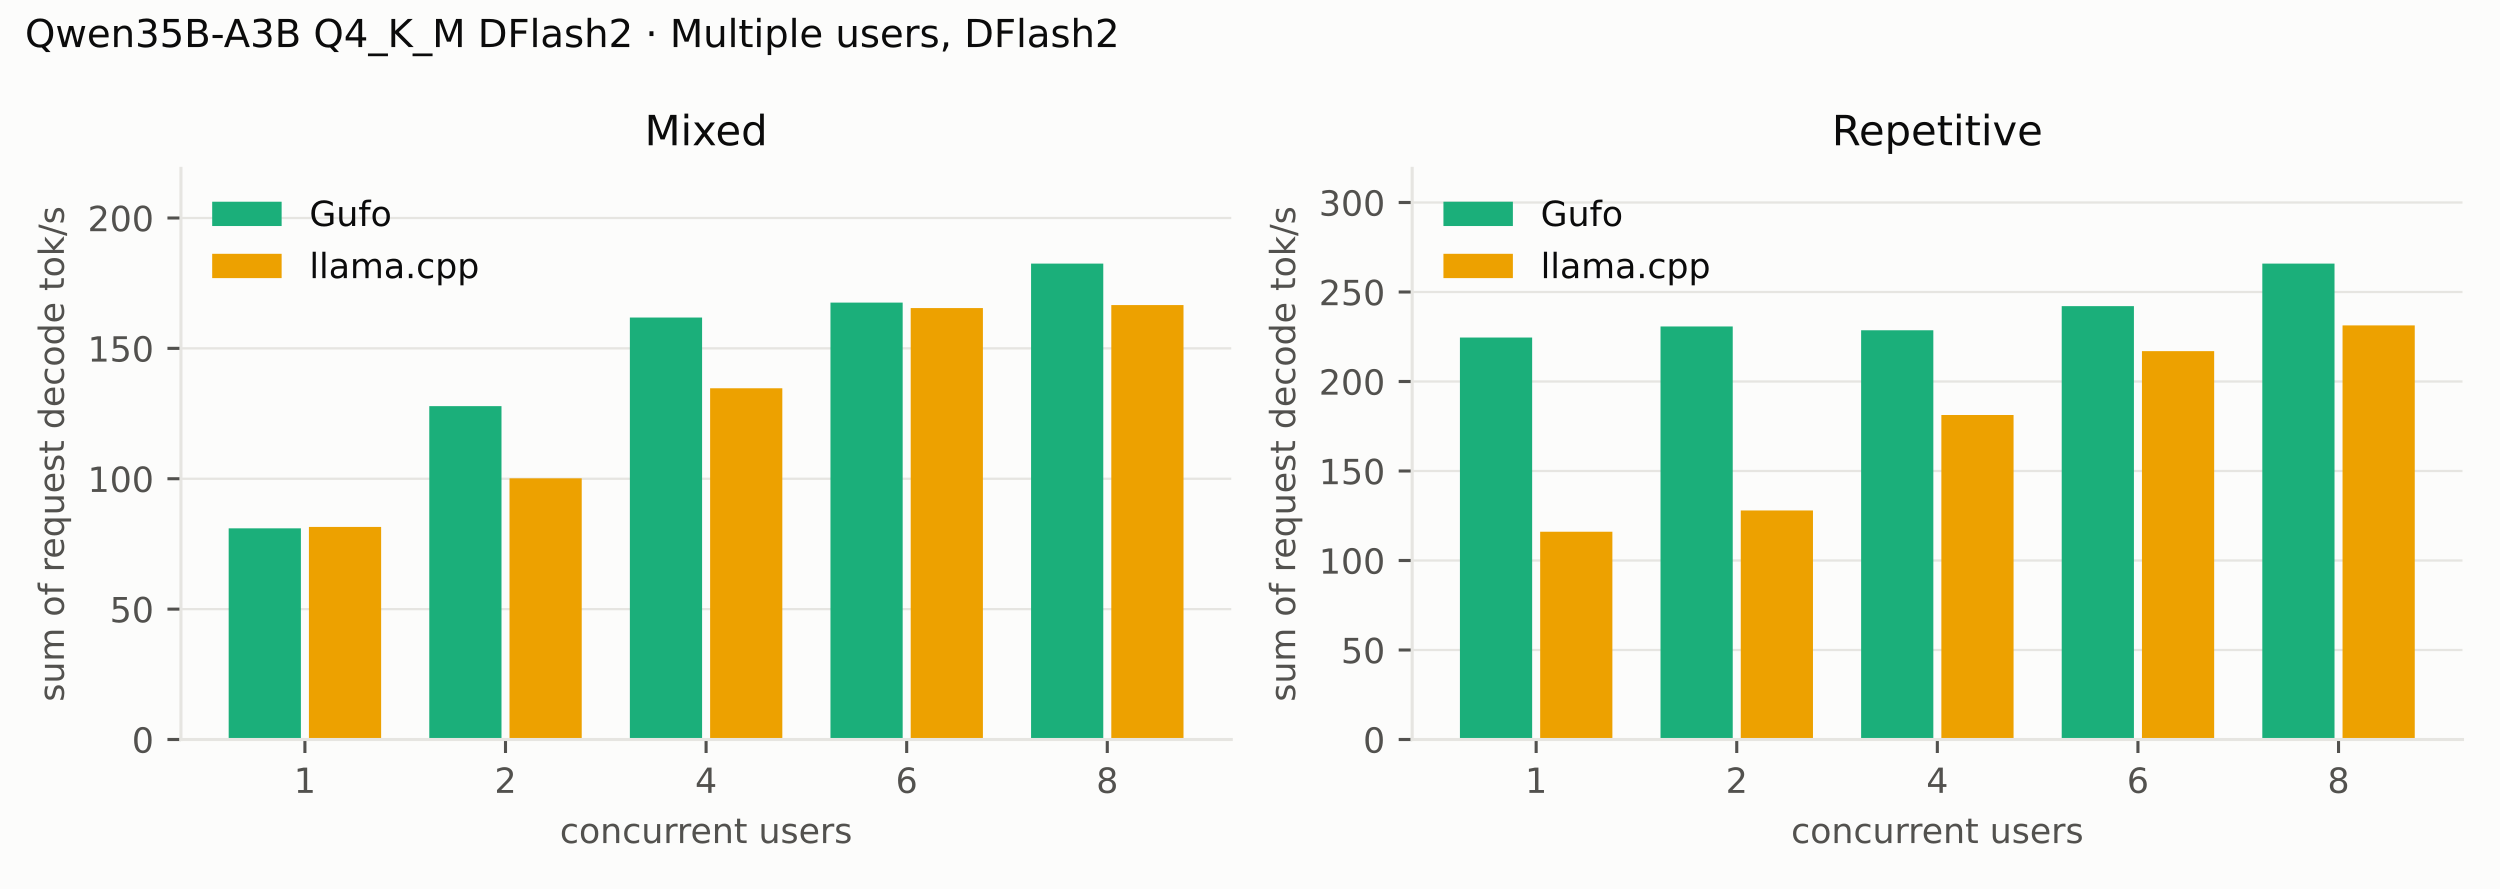
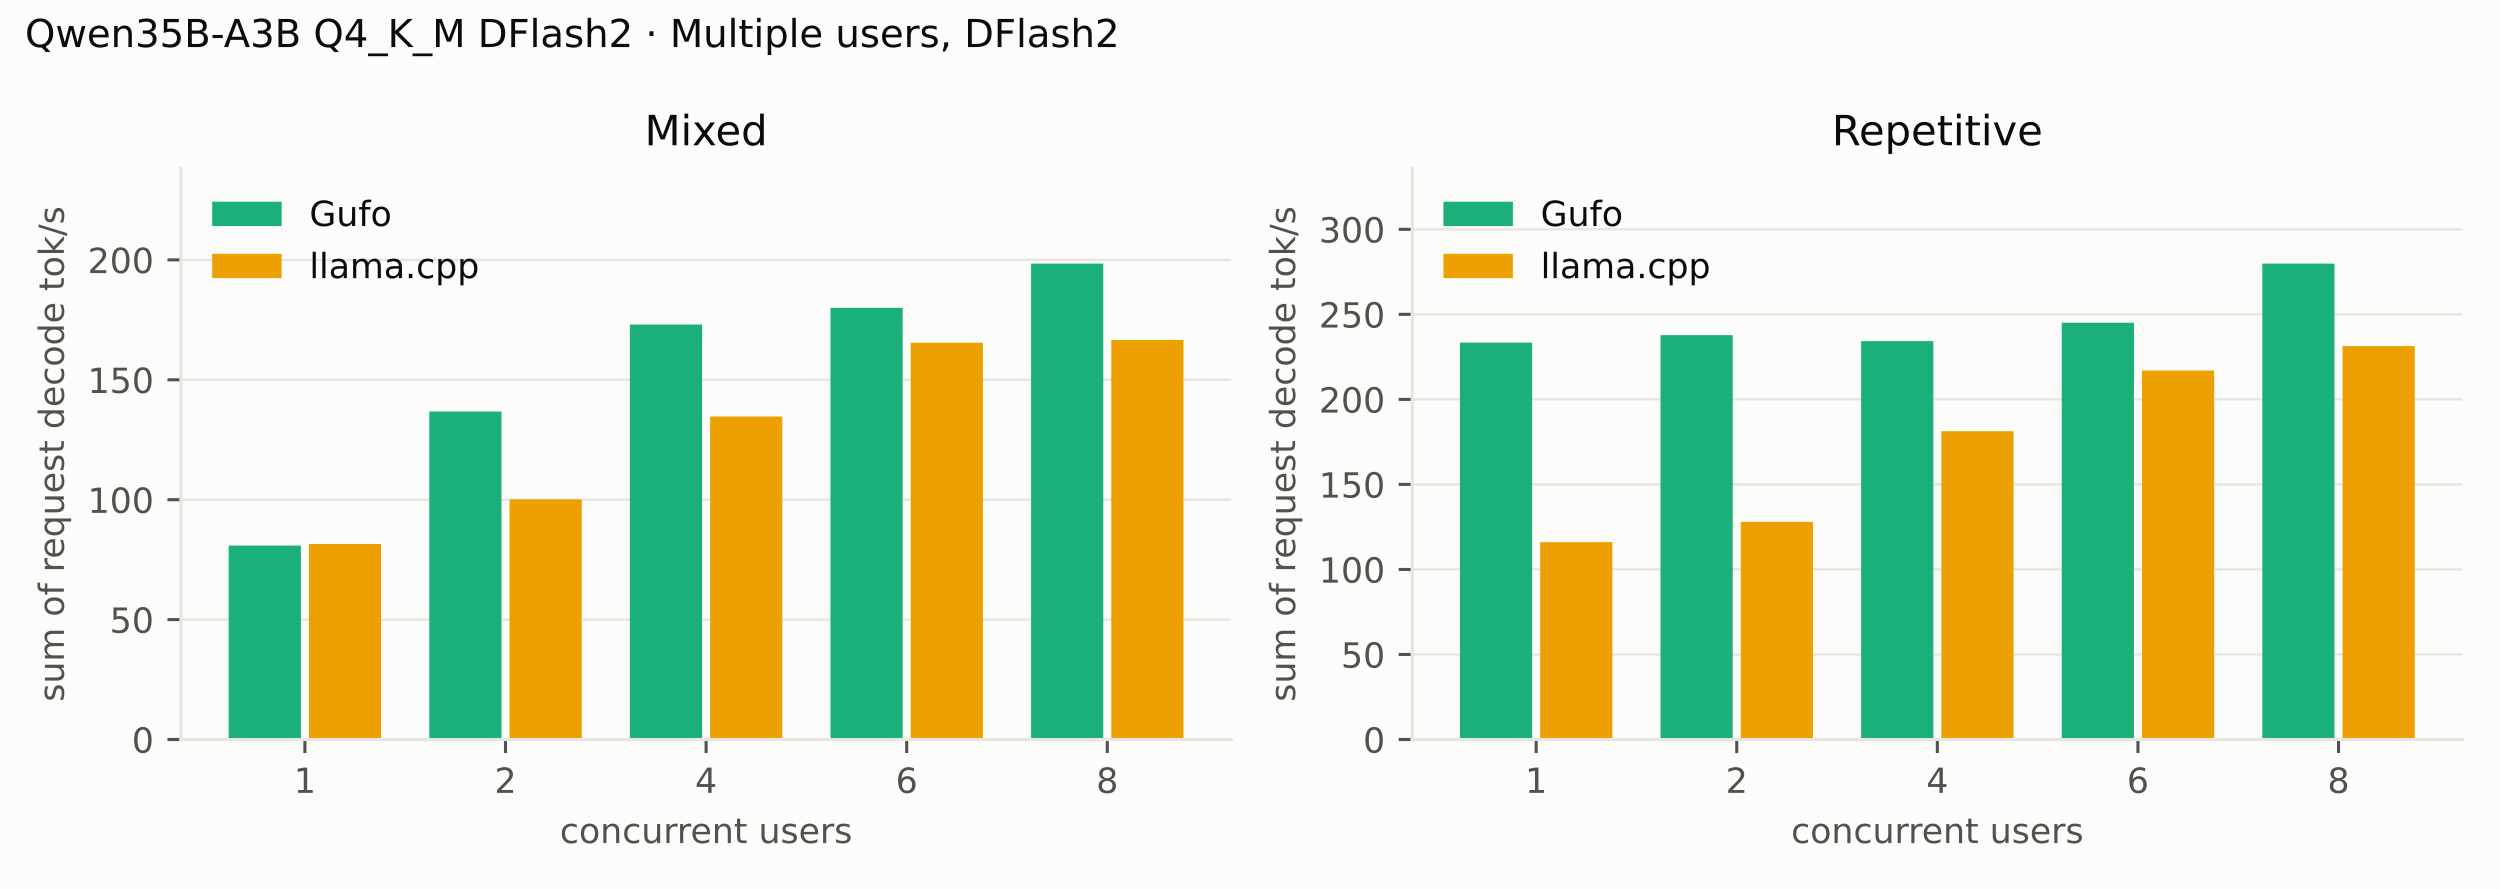
<svg xmlns="http://www.w3.org/2000/svg" xmlns:xlink="http://www.w3.org/1999/xlink" width="648pt" height="230.4pt" viewBox="0 0 648 230.4" version="1.1">
  <defs>
    <style type="text/css">*{stroke-linejoin: round; stroke-linecap: butt}</style>
  </defs>
  <g id="figure_1">
    <g id="patch_1">
      <path d="M 0 230.4 L 648 230.4 L 648 0 L 0 0 z " style="fill: #fcfcfb" />
    </g>
    <g id="axes_1">
      <g id="patch_2">
        <path d="M 46.899 191.68 L 319.14 191.68 L 319.14 43.647 L 46.899 43.647 z " style="fill: #fcfcfb" />
      </g>
      <g id="matplotlib.axis_1">
        <g id="xtick_1">
          <g id="line2d_1">
            <defs>
              <path id="m1ebf051f68" d="M 0 0 L 0 3.5 " style="stroke: #52514e; stroke-width: 0.8" />
            </defs>
            <g>
              <use xlink:href="#m1ebf051f68" x="79.032" y="191.68" style="fill: #52514e; stroke: #52514e; stroke-width: 0.8" />
            </g>
          </g>
          <g id="text_1">
            <text style="font-size: 9px; font-family: 'DejaVu Sans', 'Bitstream Vera Sans', 'Computer Modern Sans Serif', 'Lucida Grande', 'Verdana', 'Geneva', 'Lucid', 'Arial', 'Helvetica', 'Avant Garde', sans-serif; text-anchor: middle; fill: #52514e" x="79.032" y="205.518" transform="rotate(-0 79.03174 205.5179)">1</text>
          </g>
        </g>
        <g id="xtick_2">
          <g id="line2d_2">
            <g>
              <use xlink:href="#m1ebf051f68" x="131.026" y="191.68" style="fill: #52514e; stroke: #52514e; stroke-width: 0.8" />
            </g>
          </g>
          <g id="text_2">
            <text style="font-size: 9px; font-family: 'DejaVu Sans', 'Bitstream Vera Sans', 'Computer Modern Sans Serif', 'Lucida Grande', 'Verdana', 'Geneva', 'Lucid', 'Arial', 'Helvetica', 'Avant Garde', sans-serif; text-anchor: middle; fill: #52514e" x="131.026" y="205.518" transform="rotate(-0 131.0257 205.5179)">2</text>
          </g>
        </g>
        <g id="xtick_3">
          <g id="line2d_3">
            <g>
              <use xlink:href="#m1ebf051f68" x="183.02" y="191.68" style="fill: #52514e; stroke: #52514e; stroke-width: 0.8" />
            </g>
          </g>
          <g id="text_3">
            <text style="font-size: 9px; font-family: 'DejaVu Sans', 'Bitstream Vera Sans', 'Computer Modern Sans Serif', 'Lucida Grande', 'Verdana', 'Geneva', 'Lucid', 'Arial', 'Helvetica', 'Avant Garde', sans-serif; text-anchor: middle; fill: #52514e" x="183.02" y="205.518" transform="rotate(-0 183.0197 205.5179)">4</text>
          </g>
        </g>
        <g id="xtick_4">
          <g id="line2d_4">
            <g>
              <use xlink:href="#m1ebf051f68" x="235.014" y="191.68" style="fill: #52514e; stroke: #52514e; stroke-width: 0.8" />
            </g>
          </g>
          <g id="text_4">
            <text style="font-size: 9px; font-family: 'DejaVu Sans', 'Bitstream Vera Sans', 'Computer Modern Sans Serif', 'Lucida Grande', 'Verdana', 'Geneva', 'Lucid', 'Arial', 'Helvetica', 'Avant Garde', sans-serif; text-anchor: middle; fill: #52514e" x="235.014" y="205.518" transform="rotate(-0 235.0137 205.5179)">6</text>
          </g>
        </g>
        <g id="xtick_5">
          <g id="line2d_5">
            <g>
              <use xlink:href="#m1ebf051f68" x="287.008" y="191.68" style="fill: #52514e; stroke: #52514e; stroke-width: 0.8" />
            </g>
          </g>
          <g id="text_5">
            <text style="font-size: 9px; font-family: 'DejaVu Sans', 'Bitstream Vera Sans', 'Computer Modern Sans Serif', 'Lucida Grande', 'Verdana', 'Geneva', 'Lucid', 'Arial', 'Helvetica', 'Avant Garde', sans-serif; text-anchor: middle; fill: #52514e" x="287.008" y="205.518" transform="rotate(-0 287.0077 205.5179)">8</text>
          </g>
        </g>
        <g id="text_6">
          <text style="font-size: 9px; font-family: 'DejaVu Sans', 'Bitstream Vera Sans', 'Computer Modern Sans Serif', 'Lucida Grande', 'Verdana', 'Geneva', 'Lucid', 'Arial', 'Helvetica', 'Avant Garde', sans-serif; text-anchor: middle; fill: #52514e" x="183.02" y="218.518" transform="rotate(-0 183.0197 218.5179)">concurrent users</text>
        </g>
      </g>
      <g id="matplotlib.axis_2">
        <g id="ytick_1">
          <g id="line2d_6">
            <path d="M 46.899 191.68 L 319.14 191.68 " clip-path="url(#p1bdd1d52e2)" style="fill: none; stroke: #e6e5e1; stroke-width: 0.6; stroke-linecap: square" />
          </g>
          <g id="line2d_7">
            <defs>
              <path id="m680e5b1e24" d="M 0 0 L -3.5 0 " style="stroke: #52514e; stroke-width: 0.8" />
            </defs>
            <g>
              <use xlink:href="#m680e5b1e24" x="46.899" y="191.68" style="fill: #52514e; stroke: #52514e; stroke-width: 0.8" />
            </g>
          </g>
          <g id="text_7">
            <text style="font-size: 9px; font-family: 'DejaVu Sans', 'Bitstream Vera Sans', 'Computer Modern Sans Serif', 'Lucida Grande', 'Verdana', 'Geneva', 'Lucid', 'Arial', 'Helvetica', 'Avant Garde', sans-serif; text-anchor: end; fill: #52514e" x="39.899" y="195.099" transform="rotate(-0 39.89945 195.0989)">0</text>
          </g>
        </g>
        <g id="ytick_2">
          <g id="line2d_8">
-             <path d="M 46.899 157.886 L 319.14 157.886 " clip-path="url(#p1bdd1d52e2)" style="fill: none; stroke: #e6e5e1; stroke-width: 0.6; stroke-linecap: square" />
+             <path d="M 46.899 160.6 L 319.14 160.6 " clip-path="url(#p1bdd1d52e2)" style="fill: none; stroke: #e6e5e1; stroke-width: 0.6; stroke-linecap: square" />
          </g>
          <g id="line2d_9">
            <g>
-               <use xlink:href="#m680e5b1e24" x="46.899" y="157.886" style="fill: #52514e; stroke: #52514e; stroke-width: 0.8" />
+               <use xlink:href="#m680e5b1e24" x="46.899" y="160.6" style="fill: #52514e; stroke: #52514e; stroke-width: 0.8" />
            </g>
          </g>
          <g id="text_8">
-             <text style="font-size: 9px; font-family: 'DejaVu Sans', 'Bitstream Vera Sans', 'Computer Modern Sans Serif', 'Lucida Grande', 'Verdana', 'Geneva', 'Lucid', 'Arial', 'Helvetica', 'Avant Garde', sans-serif; text-anchor: end; fill: #52514e" x="39.899" y="161.305" transform="rotate(-0 39.89945 161.3052)">50</text>
+             <text style="font-size: 9px; font-family: 'DejaVu Sans', 'Bitstream Vera Sans', 'Computer Modern Sans Serif', 'Lucida Grande', 'Verdana', 'Geneva', 'Lucid', 'Arial', 'Helvetica', 'Avant Garde', sans-serif; text-anchor: end; fill: #52514e" x="39.899" y="164.019" transform="rotate(-0 39.89945 164.0194)">50</text>
          </g>
        </g>
        <g id="ytick_3">
          <g id="line2d_10">
-             <path d="M 46.899 124.092 L 319.14 124.092 " clip-path="url(#p1bdd1d52e2)" style="fill: none; stroke: #e6e5e1; stroke-width: 0.6; stroke-linecap: square" />
+             <path d="M 46.899 129.521 L 319.14 129.521 " clip-path="url(#p1bdd1d52e2)" style="fill: none; stroke: #e6e5e1; stroke-width: 0.6; stroke-linecap: square" />
          </g>
          <g id="line2d_11">
            <g>
-               <use xlink:href="#m680e5b1e24" x="46.899" y="124.092" style="fill: #52514e; stroke: #52514e; stroke-width: 0.8" />
+               <use xlink:href="#m680e5b1e24" x="46.899" y="129.521" style="fill: #52514e; stroke: #52514e; stroke-width: 0.8" />
            </g>
          </g>
          <g id="text_9">
-             <text style="font-size: 9px; font-family: 'DejaVu Sans', 'Bitstream Vera Sans', 'Computer Modern Sans Serif', 'Lucida Grande', 'Verdana', 'Geneva', 'Lucid', 'Arial', 'Helvetica', 'Avant Garde', sans-serif; text-anchor: end; fill: #52514e" x="39.899" y="127.511" transform="rotate(-0 39.89945 127.5114)">100</text>
+             <text style="font-size: 9px; font-family: 'DejaVu Sans', 'Bitstream Vera Sans', 'Computer Modern Sans Serif', 'Lucida Grande', 'Verdana', 'Geneva', 'Lucid', 'Arial', 'Helvetica', 'Avant Garde', sans-serif; text-anchor: end; fill: #52514e" x="39.899" y="132.94" transform="rotate(-0 39.89945 132.9399)">100</text>
          </g>
        </g>
        <g id="ytick_4">
          <g id="line2d_12">
-             <path d="M 46.899 90.299 L 319.14 90.299 " clip-path="url(#p1bdd1d52e2)" style="fill: none; stroke: #e6e5e1; stroke-width: 0.6; stroke-linecap: square" />
+             <path d="M 46.899 98.441 L 319.14 98.441 " clip-path="url(#p1bdd1d52e2)" style="fill: none; stroke: #e6e5e1; stroke-width: 0.6; stroke-linecap: square" />
          </g>
          <g id="line2d_13">
            <g>
-               <use xlink:href="#m680e5b1e24" x="46.899" y="90.299" style="fill: #52514e; stroke: #52514e; stroke-width: 0.8" />
+               <use xlink:href="#m680e5b1e24" x="46.899" y="98.441" style="fill: #52514e; stroke: #52514e; stroke-width: 0.8" />
            </g>
          </g>
          <g id="text_10">
-             <text style="font-size: 9px; font-family: 'DejaVu Sans', 'Bitstream Vera Sans', 'Computer Modern Sans Serif', 'Lucida Grande', 'Verdana', 'Geneva', 'Lucid', 'Arial', 'Helvetica', 'Avant Garde', sans-serif; text-anchor: end; fill: #52514e" x="39.899" y="93.718" transform="rotate(-0 39.89945 93.71765)">150</text>
+             <text style="font-size: 9px; font-family: 'DejaVu Sans', 'Bitstream Vera Sans', 'Computer Modern Sans Serif', 'Lucida Grande', 'Verdana', 'Geneva', 'Lucid', 'Arial', 'Helvetica', 'Avant Garde', sans-serif; text-anchor: end; fill: #52514e" x="39.899" y="101.86" transform="rotate(-0 39.89945 101.8604)">150</text>
          </g>
        </g>
        <g id="ytick_5">
          <g id="line2d_14">
-             <path d="M 46.899 56.505 L 319.14 56.505 " clip-path="url(#p1bdd1d52e2)" style="fill: none; stroke: #e6e5e1; stroke-width: 0.6; stroke-linecap: square" />
+             <path d="M 46.899 67.362 L 319.14 67.362 " clip-path="url(#p1bdd1d52e2)" style="fill: none; stroke: #e6e5e1; stroke-width: 0.6; stroke-linecap: square" />
          </g>
          <g id="line2d_15">
            <g>
-               <use xlink:href="#m680e5b1e24" x="46.899" y="56.505" style="fill: #52514e; stroke: #52514e; stroke-width: 0.8" />
+               <use xlink:href="#m680e5b1e24" x="46.899" y="67.362" style="fill: #52514e; stroke: #52514e; stroke-width: 0.8" />
            </g>
          </g>
          <g id="text_11">
-             <text style="font-size: 9px; font-family: 'DejaVu Sans', 'Bitstream Vera Sans', 'Computer Modern Sans Serif', 'Lucida Grande', 'Verdana', 'Geneva', 'Lucid', 'Arial', 'Helvetica', 'Avant Garde', sans-serif; text-anchor: end; fill: #52514e" x="39.899" y="59.924" transform="rotate(-0 39.89945 59.92389)">200</text>
+             <text style="font-size: 9px; font-family: 'DejaVu Sans', 'Bitstream Vera Sans', 'Computer Modern Sans Serif', 'Lucida Grande', 'Verdana', 'Geneva', 'Lucid', 'Arial', 'Helvetica', 'Avant Garde', sans-serif; text-anchor: end; fill: #52514e" x="39.899" y="70.781" transform="rotate(-0 39.89945 70.78094)">200</text>
          </g>
        </g>
        <g id="text_12">
          <text style="font-size: 9px; font-family: 'DejaVu Sans', 'Bitstream Vera Sans', 'Computer Modern Sans Serif', 'Lucida Grande', 'Verdana', 'Geneva', 'Lucid', 'Arial', 'Helvetica', 'Avant Garde', sans-serif; text-anchor: middle; fill: #52514e" x="16.559" y="117.664" transform="rotate(-90 16.55859 117.6635)">sum of request decode tok/s</text>
        </g>
      </g>
      <g id="patch_3">
-         <path d="M 59.274 191.68 L 77.992 191.68 L 77.992 136.948 L 59.274 136.948 z " clip-path="url(#p1bdd1d52e2)" style="fill: #1baf7a" />
+         <path d="M 59.274 191.68 L 77.992 191.68 L 77.992 141.418 L 59.274 141.418 z " clip-path="url(#p1bdd1d52e2)" style="fill: #1baf7a" />
      </g>
      <g id="patch_4">
-         <path d="M 111.268 191.68 L 129.986 191.68 L 129.986 105.263 L 111.268 105.263 z " clip-path="url(#p1bdd1d52e2)" style="fill: #1baf7a" />
+         <path d="M 111.268 191.68 L 129.986 191.68 L 129.986 106.678 L 111.268 106.678 z " clip-path="url(#p1bdd1d52e2)" style="fill: #1baf7a" />
      </g>
      <g id="patch_5">
-         <path d="M 163.262 191.68 L 181.98 191.68 L 181.98 82.31 L 163.262 82.31 z " clip-path="url(#p1bdd1d52e2)" style="fill: #1baf7a" />
+         <path d="M 163.262 191.68 L 181.98 191.68 L 181.98 84.114 L 163.262 84.114 z " clip-path="url(#p1bdd1d52e2)" style="fill: #1baf7a" />
      </g>
      <g id="patch_6">
-         <path d="M 215.256 191.68 L 233.974 191.68 L 233.974 78.43 L 215.256 78.43 z " clip-path="url(#p1bdd1d52e2)" style="fill: #1baf7a" />
+         <path d="M 215.256 191.68 L 233.974 191.68 L 233.974 79.788 L 215.256 79.788 z " clip-path="url(#p1bdd1d52e2)" style="fill: #1baf7a" />
      </g>
      <g id="patch_7">
        <path d="M 267.25 191.68 L 285.968 191.68 L 285.968 68.319 L 267.25 68.319 z " clip-path="url(#p1bdd1d52e2)" style="fill: #1baf7a" />
      </g>
      <g id="patch_8">
-         <path d="M 80.072 191.68 L 98.789 191.68 L 98.789 136.583 L 80.072 136.583 z " clip-path="url(#p1bdd1d52e2)" style="fill: #eda100" />
+         <path d="M 80.072 191.68 L 98.789 191.68 L 98.789 141.008 L 80.072 141.008 z " clip-path="url(#p1bdd1d52e2)" style="fill: #eda100" />
      </g>
      <g id="patch_9">
-         <path d="M 132.066 191.68 L 150.783 191.68 L 150.783 123.991 L 132.066 123.991 z " clip-path="url(#p1bdd1d52e2)" style="fill: #eda100" />
+         <path d="M 132.066 191.68 L 150.783 191.68 L 150.783 129.428 L 132.066 129.428 z " clip-path="url(#p1bdd1d52e2)" style="fill: #eda100" />
      </g>
      <g id="patch_10">
-         <path d="M 184.06 191.68 L 202.777 191.68 L 202.777 100.646 L 184.06 100.646 z " clip-path="url(#p1bdd1d52e2)" style="fill: #eda100" />
+         <path d="M 184.06 191.68 L 202.777 191.68 L 202.777 107.958 L 184.06 107.958 z " clip-path="url(#p1bdd1d52e2)" style="fill: #eda100" />
      </g>
      <g id="patch_11">
-         <path d="M 236.054 191.68 L 254.771 191.68 L 254.771 79.85 L 236.054 79.85 z " clip-path="url(#p1bdd1d52e2)" style="fill: #eda100" />
+         <path d="M 236.054 191.68 L 254.771 191.68 L 254.771 88.832 L 236.054 88.832 z " clip-path="url(#p1bdd1d52e2)" style="fill: #eda100" />
      </g>
      <g id="patch_12">
-         <path d="M 288.048 191.68 L 306.765 191.68 L 306.765 79.079 L 288.048 79.079 z " clip-path="url(#p1bdd1d52e2)" style="fill: #eda100" />
+         <path d="M 288.048 191.68 L 306.765 191.68 L 306.765 88.123 L 288.048 88.123 z " clip-path="url(#p1bdd1d52e2)" style="fill: #eda100" />
      </g>
      <g id="patch_13">
        <path d="M 46.899 191.68 L 46.899 43.647 " style="fill: none; stroke: #e6e5e1; stroke-width: 0.8; stroke-linejoin: miter; stroke-linecap: square" />
      </g>
      <g id="patch_14">
        <path d="M 46.899 191.68 L 319.14 191.68 " style="fill: none; stroke: #e6e5e1; stroke-width: 0.8; stroke-linejoin: miter; stroke-linecap: square" />
      </g>
      <g id="text_13">
        <text style="font-size: 10.8px; font-family: 'DejaVu Sans', 'Bitstream Vera Sans', 'Computer Modern Sans Serif', 'Lucida Grande', 'Verdana', 'Geneva', 'Lucid', 'Arial', 'Helvetica', 'Avant Garde', sans-serif; text-anchor: middle; fill: #0b0b0b" x="183.02" y="37.647" transform="rotate(-0 183.0197 37.64709)">Mixed</text>
      </g>
      <g id="legend_1">
        <g id="patch_15">
          <path d="M 54.999 58.586 L 72.999 58.586 L 72.999 52.286 L 54.999 52.286 z " style="fill: #1baf7a" />
        </g>
        <g id="text_14">
          <text style="font-size: 9px; font-family: 'DejaVu Sans', 'Bitstream Vera Sans', 'Computer Modern Sans Serif', 'Lucida Grande', 'Verdana', 'Geneva', 'Lucid', 'Arial', 'Helvetica', 'Avant Garde', sans-serif; text-anchor: start; fill: #0b0b0b" x="80.199" y="58.586" transform="rotate(-0 80.19945 58.58569)">Gufo</text>
        </g>
        <g id="patch_16">
          <path d="M 54.999 72.086 L 72.999 72.086 L 72.999 65.786 L 54.999 65.786 z " style="fill: #eda100" />
        </g>
        <g id="text_15">
          <text style="font-size: 9px; font-family: 'DejaVu Sans', 'Bitstream Vera Sans', 'Computer Modern Sans Serif', 'Lucida Grande', 'Verdana', 'Geneva', 'Lucid', 'Arial', 'Helvetica', 'Avant Garde', sans-serif; text-anchor: start; fill: #0b0b0b" x="80.199" y="72.086" transform="rotate(-0 80.19945 72.08639)">llama.cpp</text>
        </g>
      </g>
    </g>
    <g id="axes_2">
      <g id="patch_17">
        <path d="M 366.039 191.68 L 638.28 191.68 L 638.28 43.647 L 366.039 43.647 z " style="fill: #fcfcfb" />
      </g>
      <g id="matplotlib.axis_3">
        <g id="xtick_6">
          <g id="line2d_16">
            <g>
              <use xlink:href="#m1ebf051f68" x="398.172" y="191.68" style="fill: #52514e; stroke: #52514e; stroke-width: 0.8" />
            </g>
          </g>
          <g id="text_16">
            <text style="font-size: 9px; font-family: 'DejaVu Sans', 'Bitstream Vera Sans', 'Computer Modern Sans Serif', 'Lucida Grande', 'Verdana', 'Geneva', 'Lucid', 'Arial', 'Helvetica', 'Avant Garde', sans-serif; text-anchor: middle; fill: #52514e" x="398.172" y="205.518" transform="rotate(-0 398.1717 205.5179)">1</text>
          </g>
        </g>
        <g id="xtick_7">
          <g id="line2d_17">
            <g>
              <use xlink:href="#m1ebf051f68" x="450.166" y="191.68" style="fill: #52514e; stroke: #52514e; stroke-width: 0.8" />
            </g>
          </g>
          <g id="text_17">
            <text style="font-size: 9px; font-family: 'DejaVu Sans', 'Bitstream Vera Sans', 'Computer Modern Sans Serif', 'Lucida Grande', 'Verdana', 'Geneva', 'Lucid', 'Arial', 'Helvetica', 'Avant Garde', sans-serif; text-anchor: middle; fill: #52514e" x="450.166" y="205.518" transform="rotate(-0 450.1657 205.5179)">2</text>
          </g>
        </g>
        <g id="xtick_8">
          <g id="line2d_18">
            <g>
              <use xlink:href="#m1ebf051f68" x="502.16" y="191.68" style="fill: #52514e; stroke: #52514e; stroke-width: 0.8" />
            </g>
          </g>
          <g id="text_18">
            <text style="font-size: 9px; font-family: 'DejaVu Sans', 'Bitstream Vera Sans', 'Computer Modern Sans Serif', 'Lucida Grande', 'Verdana', 'Geneva', 'Lucid', 'Arial', 'Helvetica', 'Avant Garde', sans-serif; text-anchor: middle; fill: #52514e" x="502.16" y="205.518" transform="rotate(-0 502.1597 205.5179)">4</text>
          </g>
        </g>
        <g id="xtick_9">
          <g id="line2d_19">
            <g>
              <use xlink:href="#m1ebf051f68" x="554.154" y="191.68" style="fill: #52514e; stroke: #52514e; stroke-width: 0.8" />
            </g>
          </g>
          <g id="text_19">
            <text style="font-size: 9px; font-family: 'DejaVu Sans', 'Bitstream Vera Sans', 'Computer Modern Sans Serif', 'Lucida Grande', 'Verdana', 'Geneva', 'Lucid', 'Arial', 'Helvetica', 'Avant Garde', sans-serif; text-anchor: middle; fill: #52514e" x="554.154" y="205.518" transform="rotate(-0 554.1537 205.5179)">6</text>
          </g>
        </g>
        <g id="xtick_10">
          <g id="line2d_20">
            <g>
              <use xlink:href="#m1ebf051f68" x="606.148" y="191.68" style="fill: #52514e; stroke: #52514e; stroke-width: 0.8" />
            </g>
          </g>
          <g id="text_20">
            <text style="font-size: 9px; font-family: 'DejaVu Sans', 'Bitstream Vera Sans', 'Computer Modern Sans Serif', 'Lucida Grande', 'Verdana', 'Geneva', 'Lucid', 'Arial', 'Helvetica', 'Avant Garde', sans-serif; text-anchor: middle; fill: #52514e" x="606.148" y="205.518" transform="rotate(-0 606.1477 205.5179)">8</text>
          </g>
        </g>
        <g id="text_21">
          <text style="font-size: 9px; font-family: 'DejaVu Sans', 'Bitstream Vera Sans', 'Computer Modern Sans Serif', 'Lucida Grande', 'Verdana', 'Geneva', 'Lucid', 'Arial', 'Helvetica', 'Avant Garde', sans-serif; text-anchor: middle; fill: #52514e" x="502.16" y="218.518" transform="rotate(-0 502.1597 218.5179)">concurrent users</text>
        </g>
      </g>
      <g id="matplotlib.axis_4">
        <g id="ytick_6">
          <g id="line2d_21">
            <path d="M 366.039 191.68 L 638.28 191.68 " clip-path="url(#pbed3e39741)" style="fill: none; stroke: #e6e5e1; stroke-width: 0.6; stroke-linecap: square" />
          </g>
          <g id="line2d_22">
            <g>
              <use xlink:href="#m680e5b1e24" x="366.039" y="191.68" style="fill: #52514e; stroke: #52514e; stroke-width: 0.8" />
            </g>
          </g>
          <g id="text_22">
            <text style="font-size: 9px; font-family: 'DejaVu Sans', 'Bitstream Vera Sans', 'Computer Modern Sans Serif', 'Lucida Grande', 'Verdana', 'Geneva', 'Lucid', 'Arial', 'Helvetica', 'Avant Garde', sans-serif; text-anchor: end; fill: #52514e" x="359.039" y="195.099" transform="rotate(-0 359.0395 195.0989)">0</text>
          </g>
        </g>
        <g id="ytick_7">
          <g id="line2d_23">
-             <path d="M 366.039 168.481 L 638.28 168.481 " clip-path="url(#pbed3e39741)" style="fill: none; stroke: #e6e5e1; stroke-width: 0.6; stroke-linecap: square" />
+             <path d="M 366.039 169.64 L 638.28 169.64 " clip-path="url(#pbed3e39741)" style="fill: none; stroke: #e6e5e1; stroke-width: 0.6; stroke-linecap: square" />
          </g>
          <g id="line2d_24">
            <g>
-               <use xlink:href="#m680e5b1e24" x="366.039" y="168.481" style="fill: #52514e; stroke: #52514e; stroke-width: 0.8" />
+               <use xlink:href="#m680e5b1e24" x="366.039" y="169.64" style="fill: #52514e; stroke: #52514e; stroke-width: 0.8" />
            </g>
          </g>
          <g id="text_23">
-             <text style="font-size: 9px; font-family: 'DejaVu Sans', 'Bitstream Vera Sans', 'Computer Modern Sans Serif', 'Lucida Grande', 'Verdana', 'Geneva', 'Lucid', 'Arial', 'Helvetica', 'Avant Garde', sans-serif; text-anchor: end; fill: #52514e" x="359.039" y="171.9" transform="rotate(-0 359.0395 171.9004)">50</text>
+             <text style="font-size: 9px; font-family: 'DejaVu Sans', 'Bitstream Vera Sans', 'Computer Modern Sans Serif', 'Lucida Grande', 'Verdana', 'Geneva', 'Lucid', 'Arial', 'Helvetica', 'Avant Garde', sans-serif; text-anchor: end; fill: #52514e" x="359.039" y="173.059" transform="rotate(-0 359.0395 173.0592)">50</text>
          </g>
        </g>
        <g id="ytick_8">
          <g id="line2d_25">
-             <path d="M 366.039 145.283 L 638.28 145.283 " clip-path="url(#pbed3e39741)" style="fill: none; stroke: #e6e5e1; stroke-width: 0.6; stroke-linecap: square" />
+             <path d="M 366.039 147.601 L 638.28 147.601 " clip-path="url(#pbed3e39741)" style="fill: none; stroke: #e6e5e1; stroke-width: 0.6; stroke-linecap: square" />
          </g>
          <g id="line2d_26">
            <g>
-               <use xlink:href="#m680e5b1e24" x="366.039" y="145.283" style="fill: #52514e; stroke: #52514e; stroke-width: 0.8" />
+               <use xlink:href="#m680e5b1e24" x="366.039" y="147.601" style="fill: #52514e; stroke: #52514e; stroke-width: 0.8" />
            </g>
          </g>
          <g id="text_24">
-             <text style="font-size: 9px; font-family: 'DejaVu Sans', 'Bitstream Vera Sans', 'Computer Modern Sans Serif', 'Lucida Grande', 'Verdana', 'Geneva', 'Lucid', 'Arial', 'Helvetica', 'Avant Garde', sans-serif; text-anchor: end; fill: #52514e" x="359.039" y="148.702" transform="rotate(-0 359.0395 148.7018)">100</text>
+             <text style="font-size: 9px; font-family: 'DejaVu Sans', 'Bitstream Vera Sans', 'Computer Modern Sans Serif', 'Lucida Grande', 'Verdana', 'Geneva', 'Lucid', 'Arial', 'Helvetica', 'Avant Garde', sans-serif; text-anchor: end; fill: #52514e" x="359.039" y="151.019" transform="rotate(-0 359.0395 151.0195)">100</text>
          </g>
        </g>
        <g id="ytick_9">
          <g id="line2d_27">
-             <path d="M 366.039 122.084 L 638.28 122.084 " clip-path="url(#pbed3e39741)" style="fill: none; stroke: #e6e5e1; stroke-width: 0.6; stroke-linecap: square" />
+             <path d="M 366.039 125.561 L 638.28 125.561 " clip-path="url(#pbed3e39741)" style="fill: none; stroke: #e6e5e1; stroke-width: 0.6; stroke-linecap: square" />
          </g>
          <g id="line2d_28">
            <g>
-               <use xlink:href="#m680e5b1e24" x="366.039" y="122.084" style="fill: #52514e; stroke: #52514e; stroke-width: 0.8" />
+               <use xlink:href="#m680e5b1e24" x="366.039" y="125.561" style="fill: #52514e; stroke: #52514e; stroke-width: 0.8" />
            </g>
          </g>
          <g id="text_25">
-             <text style="font-size: 9px; font-family: 'DejaVu Sans', 'Bitstream Vera Sans', 'Computer Modern Sans Serif', 'Lucida Grande', 'Verdana', 'Geneva', 'Lucid', 'Arial', 'Helvetica', 'Avant Garde', sans-serif; text-anchor: end; fill: #52514e" x="359.039" y="125.503" transform="rotate(-0 359.0395 125.5032)">150</text>
+             <text style="font-size: 9px; font-family: 'DejaVu Sans', 'Bitstream Vera Sans', 'Computer Modern Sans Serif', 'Lucida Grande', 'Verdana', 'Geneva', 'Lucid', 'Arial', 'Helvetica', 'Avant Garde', sans-serif; text-anchor: end; fill: #52514e" x="359.039" y="128.98" transform="rotate(-0 359.0395 128.9798)">150</text>
          </g>
        </g>
        <g id="ytick_10">
          <g id="line2d_29">
-             <path d="M 366.039 98.886 L 638.28 98.886 " clip-path="url(#pbed3e39741)" style="fill: none; stroke: #e6e5e1; stroke-width: 0.6; stroke-linecap: square" />
+             <path d="M 366.039 103.521 L 638.28 103.521 " clip-path="url(#pbed3e39741)" style="fill: none; stroke: #e6e5e1; stroke-width: 0.6; stroke-linecap: square" />
          </g>
          <g id="line2d_30">
            <g>
-               <use xlink:href="#m680e5b1e24" x="366.039" y="98.886" style="fill: #52514e; stroke: #52514e; stroke-width: 0.8" />
+               <use xlink:href="#m680e5b1e24" x="366.039" y="103.521" style="fill: #52514e; stroke: #52514e; stroke-width: 0.8" />
            </g>
          </g>
          <g id="text_26">
-             <text style="font-size: 9px; font-family: 'DejaVu Sans', 'Bitstream Vera Sans', 'Computer Modern Sans Serif', 'Lucida Grande', 'Verdana', 'Geneva', 'Lucid', 'Arial', 'Helvetica', 'Avant Garde', sans-serif; text-anchor: end; fill: #52514e" x="359.039" y="102.305" transform="rotate(-0 359.0395 102.3046)">200</text>
+             <text style="font-size: 9px; font-family: 'DejaVu Sans', 'Bitstream Vera Sans', 'Computer Modern Sans Serif', 'Lucida Grande', 'Verdana', 'Geneva', 'Lucid', 'Arial', 'Helvetica', 'Avant Garde', sans-serif; text-anchor: end; fill: #52514e" x="359.039" y="106.94" transform="rotate(-0 359.0395 106.94)">200</text>
          </g>
        </g>
        <g id="ytick_11">
          <g id="line2d_31">
-             <path d="M 366.039 75.687 L 638.28 75.687 " clip-path="url(#pbed3e39741)" style="fill: none; stroke: #e6e5e1; stroke-width: 0.6; stroke-linecap: square" />
+             <path d="M 366.039 81.481 L 638.28 81.481 " clip-path="url(#pbed3e39741)" style="fill: none; stroke: #e6e5e1; stroke-width: 0.6; stroke-linecap: square" />
          </g>
          <g id="line2d_32">
            <g>
-               <use xlink:href="#m680e5b1e24" x="366.039" y="75.687" style="fill: #52514e; stroke: #52514e; stroke-width: 0.8" />
+               <use xlink:href="#m680e5b1e24" x="366.039" y="81.481" style="fill: #52514e; stroke: #52514e; stroke-width: 0.8" />
            </g>
          </g>
          <g id="text_27">
-             <text style="font-size: 9px; font-family: 'DejaVu Sans', 'Bitstream Vera Sans', 'Computer Modern Sans Serif', 'Lucida Grande', 'Verdana', 'Geneva', 'Lucid', 'Arial', 'Helvetica', 'Avant Garde', sans-serif; text-anchor: end; fill: #52514e" x="359.039" y="79.106" transform="rotate(-0 359.0395 79.10606)">250</text>
+             <text style="font-size: 9px; font-family: 'DejaVu Sans', 'Bitstream Vera Sans', 'Computer Modern Sans Serif', 'Lucida Grande', 'Verdana', 'Geneva', 'Lucid', 'Arial', 'Helvetica', 'Avant Garde', sans-serif; text-anchor: end; fill: #52514e" x="359.039" y="84.9" transform="rotate(-0 359.0395 84.90032)">250</text>
          </g>
        </g>
        <g id="ytick_12">
          <g id="line2d_33">
-             <path d="M 366.039 52.489 L 638.28 52.489 " clip-path="url(#pbed3e39741)" style="fill: none; stroke: #e6e5e1; stroke-width: 0.6; stroke-linecap: square" />
+             <path d="M 366.039 59.442 L 638.28 59.442 " clip-path="url(#pbed3e39741)" style="fill: none; stroke: #e6e5e1; stroke-width: 0.6; stroke-linecap: square" />
          </g>
          <g id="line2d_34">
            <g>
-               <use xlink:href="#m680e5b1e24" x="366.039" y="52.489" style="fill: #52514e; stroke: #52514e; stroke-width: 0.8" />
+               <use xlink:href="#m680e5b1e24" x="366.039" y="59.442" style="fill: #52514e; stroke: #52514e; stroke-width: 0.8" />
            </g>
          </g>
          <g id="text_28">
-             <text style="font-size: 9px; font-family: 'DejaVu Sans', 'Bitstream Vera Sans', 'Computer Modern Sans Serif', 'Lucida Grande', 'Verdana', 'Geneva', 'Lucid', 'Arial', 'Helvetica', 'Avant Garde', sans-serif; text-anchor: end; fill: #52514e" x="359.039" y="55.907" transform="rotate(-0 359.0395 55.90748)">300</text>
+             <text style="font-size: 9px; font-family: 'DejaVu Sans', 'Bitstream Vera Sans', 'Computer Modern Sans Serif', 'Lucida Grande', 'Verdana', 'Geneva', 'Lucid', 'Arial', 'Helvetica', 'Avant Garde', sans-serif; text-anchor: end; fill: #52514e" x="359.039" y="62.861" transform="rotate(-0 359.0395 62.86059)">300</text>
          </g>
        </g>
        <g id="text_29">
          <text style="font-size: 9px; font-family: 'DejaVu Sans', 'Bitstream Vera Sans', 'Computer Modern Sans Serif', 'Lucida Grande', 'Verdana', 'Geneva', 'Lucid', 'Arial', 'Helvetica', 'Avant Garde', sans-serif; text-anchor: middle; fill: #52514e" x="335.699" y="117.664" transform="rotate(-90 335.6986 117.6635)">sum of request decode tok/s</text>
        </g>
      </g>
      <g id="patch_18">
-         <path d="M 378.414 191.68 L 397.132 191.68 L 397.132 87.486 L 378.414 87.486 z " clip-path="url(#pbed3e39741)" style="fill: #1baf7a" />
+         <path d="M 378.414 191.68 L 397.132 191.68 L 397.132 88.803 L 378.414 88.803 z " clip-path="url(#pbed3e39741)" style="fill: #1baf7a" />
      </g>
      <g id="patch_19">
-         <path d="M 430.408 191.68 L 449.126 191.68 L 449.126 84.628 L 430.408 84.628 z " clip-path="url(#pbed3e39741)" style="fill: #1baf7a" />
+         <path d="M 430.408 191.68 L 449.126 191.68 L 449.126 86.872 L 430.408 86.872 z " clip-path="url(#pbed3e39741)" style="fill: #1baf7a" />
      </g>
      <g id="patch_20">
-         <path d="M 482.402 191.68 L 501.12 191.68 L 501.12 85.611 L 482.402 85.611 z " clip-path="url(#pbed3e39741)" style="fill: #1baf7a" />
+         <path d="M 482.402 191.68 L 501.12 191.68 L 501.12 88.419 L 482.402 88.419 z " clip-path="url(#pbed3e39741)" style="fill: #1baf7a" />
      </g>
      <g id="patch_21">
-         <path d="M 534.396 191.68 L 553.114 191.68 L 553.114 79.343 L 534.396 79.343 z " clip-path="url(#pbed3e39741)" style="fill: #1baf7a" />
+         <path d="M 534.396 191.68 L 553.114 191.68 L 553.114 83.646 L 534.396 83.646 z " clip-path="url(#pbed3e39741)" style="fill: #1baf7a" />
      </g>
      <g id="patch_22">
        <path d="M 586.39 191.68 L 605.108 191.68 L 605.108 68.319 L 586.39 68.319 z " clip-path="url(#pbed3e39741)" style="fill: #1baf7a" />
      </g>
      <g id="patch_23">
-         <path d="M 399.212 191.68 L 417.929 191.68 L 417.929 137.827 L 399.212 137.827 z " clip-path="url(#pbed3e39741)" style="fill: #eda100" />
+         <path d="M 399.212 191.68 L 417.929 191.68 L 417.929 140.517 L 399.212 140.517 z " clip-path="url(#pbed3e39741)" style="fill: #eda100" />
      </g>
      <g id="patch_24">
-         <path d="M 451.206 191.68 L 469.923 191.68 L 469.923 132.31 L 451.206 132.31 z " clip-path="url(#pbed3e39741)" style="fill: #eda100" />
+         <path d="M 451.206 191.68 L 469.923 191.68 L 469.923 135.276 L 451.206 135.276 z " clip-path="url(#pbed3e39741)" style="fill: #eda100" />
      </g>
      <g id="patch_25">
-         <path d="M 503.2 191.68 L 521.917 191.68 L 521.917 107.562 L 503.2 107.562 z " clip-path="url(#pbed3e39741)" style="fill: #eda100" />
+         <path d="M 503.2 191.68 L 521.917 191.68 L 521.917 111.764 L 503.2 111.764 z " clip-path="url(#pbed3e39741)" style="fill: #eda100" />
      </g>
      <g id="patch_26">
-         <path d="M 555.194 191.68 L 573.911 191.68 L 573.911 91.007 L 555.194 91.007 z " clip-path="url(#pbed3e39741)" style="fill: #eda100" />
+         <path d="M 555.194 191.68 L 573.911 191.68 L 573.911 96.036 L 555.194 96.036 z " clip-path="url(#pbed3e39741)" style="fill: #eda100" />
      </g>
      <g id="patch_27">
-         <path d="M 607.188 191.68 L 625.905 191.68 L 625.905 84.336 L 607.188 84.336 z " clip-path="url(#pbed3e39741)" style="fill: #eda100" />
+         <path d="M 607.188 191.68 L 625.905 191.68 L 625.905 89.698 L 607.188 89.698 z " clip-path="url(#pbed3e39741)" style="fill: #eda100" />
      </g>
      <g id="patch_28">
        <path d="M 366.039 191.68 L 366.039 43.647 " style="fill: none; stroke: #e6e5e1; stroke-width: 0.8; stroke-linejoin: miter; stroke-linecap: square" />
      </g>
      <g id="patch_29">
        <path d="M 366.039 191.68 L 638.28 191.68 " style="fill: none; stroke: #e6e5e1; stroke-width: 0.8; stroke-linejoin: miter; stroke-linecap: square" />
      </g>
      <g id="text_30">
        <text style="font-size: 10.8px; font-family: 'DejaVu Sans', 'Bitstream Vera Sans', 'Computer Modern Sans Serif', 'Lucida Grande', 'Verdana', 'Geneva', 'Lucid', 'Arial', 'Helvetica', 'Avant Garde', sans-serif; text-anchor: middle; fill: #0b0b0b" x="502.16" y="37.647" transform="rotate(-0 502.1597 37.64709)">Repetitive</text>
      </g>
      <g id="legend_2">
        <g id="patch_30">
          <path d="M 374.139 58.586 L 392.139 58.586 L 392.139 52.286 L 374.139 52.286 z " style="fill: #1baf7a" />
        </g>
        <g id="text_31">
          <text style="font-size: 9px; font-family: 'DejaVu Sans', 'Bitstream Vera Sans', 'Computer Modern Sans Serif', 'Lucida Grande', 'Verdana', 'Geneva', 'Lucid', 'Arial', 'Helvetica', 'Avant Garde', sans-serif; text-anchor: start; fill: #0b0b0b" x="399.339" y="58.586" transform="rotate(-0 399.3395 58.58569)">Gufo</text>
        </g>
        <g id="patch_31">
          <path d="M 374.139 72.086 L 392.139 72.086 L 392.139 65.786 L 374.139 65.786 z " style="fill: #eda100" />
        </g>
        <g id="text_32">
          <text style="font-size: 9px; font-family: 'DejaVu Sans', 'Bitstream Vera Sans', 'Computer Modern Sans Serif', 'Lucida Grande', 'Verdana', 'Geneva', 'Lucid', 'Arial', 'Helvetica', 'Avant Garde', sans-serif; text-anchor: start; fill: #0b0b0b" x="399.339" y="72.086" transform="rotate(-0 399.3395 72.08639)">llama.cpp</text>
        </g>
      </g>
    </g>
    <g id="text_33">
      <text style="font-size: 10px; font-family: 'DejaVu Sans', 'Bitstream Vera Sans', 'Computer Modern Sans Serif', 'Lucida Grande', 'Verdana', 'Geneva', 'Lucid', 'Arial', 'Helvetica', 'Avant Garde', sans-serif; text-anchor: start; fill: #0b0b0b" x="6.48" y="12.206" transform="rotate(-0 6.48 12.20644)">Qwen35B-A3B Q4_K_M DFlash2 · Multiple users, DFlash2</text>
    </g>
  </g>
  <defs>
    <clipPath id="p1bdd1d52e2">
      <rect x="46.899" y="43.647" width="272.241" height="148.033" />
    </clipPath>
    <clipPath id="pbed3e39741">
      <rect x="366.039" y="43.647" width="272.241" height="148.033" />
    </clipPath>
  </defs>
</svg>
